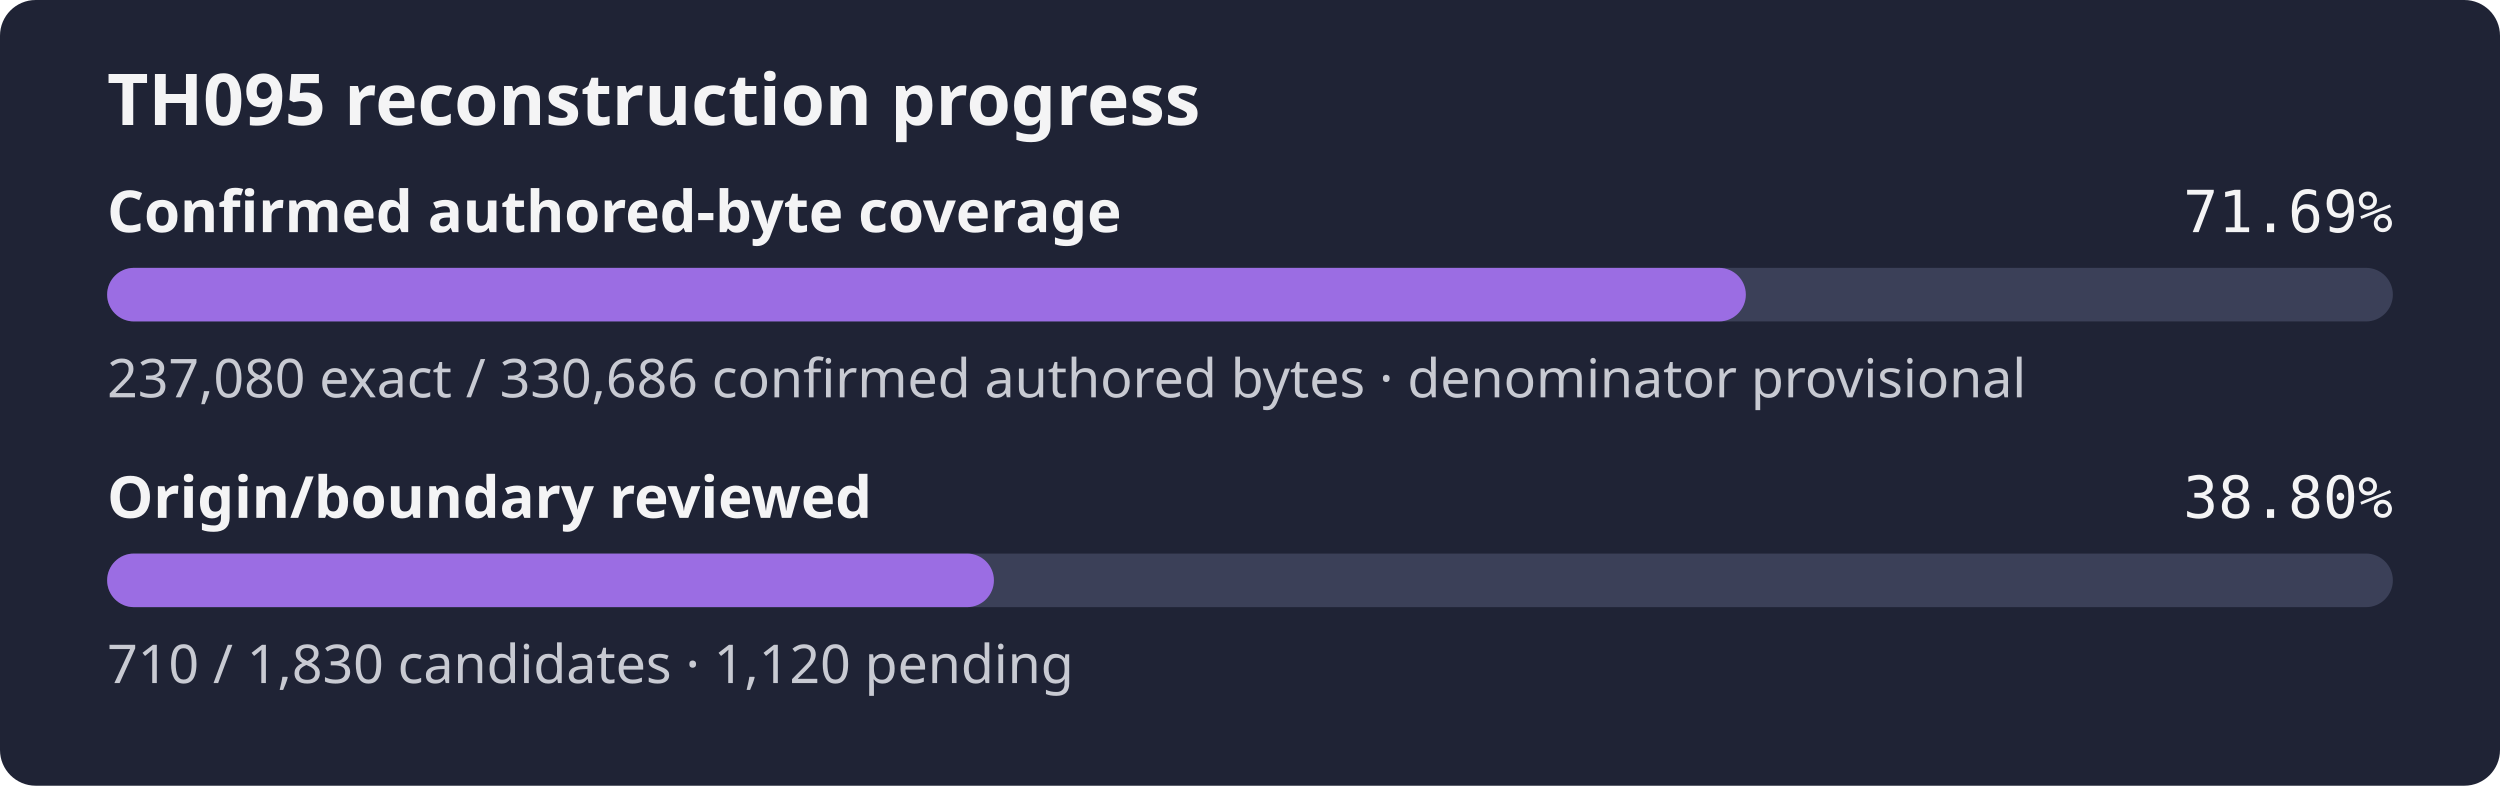
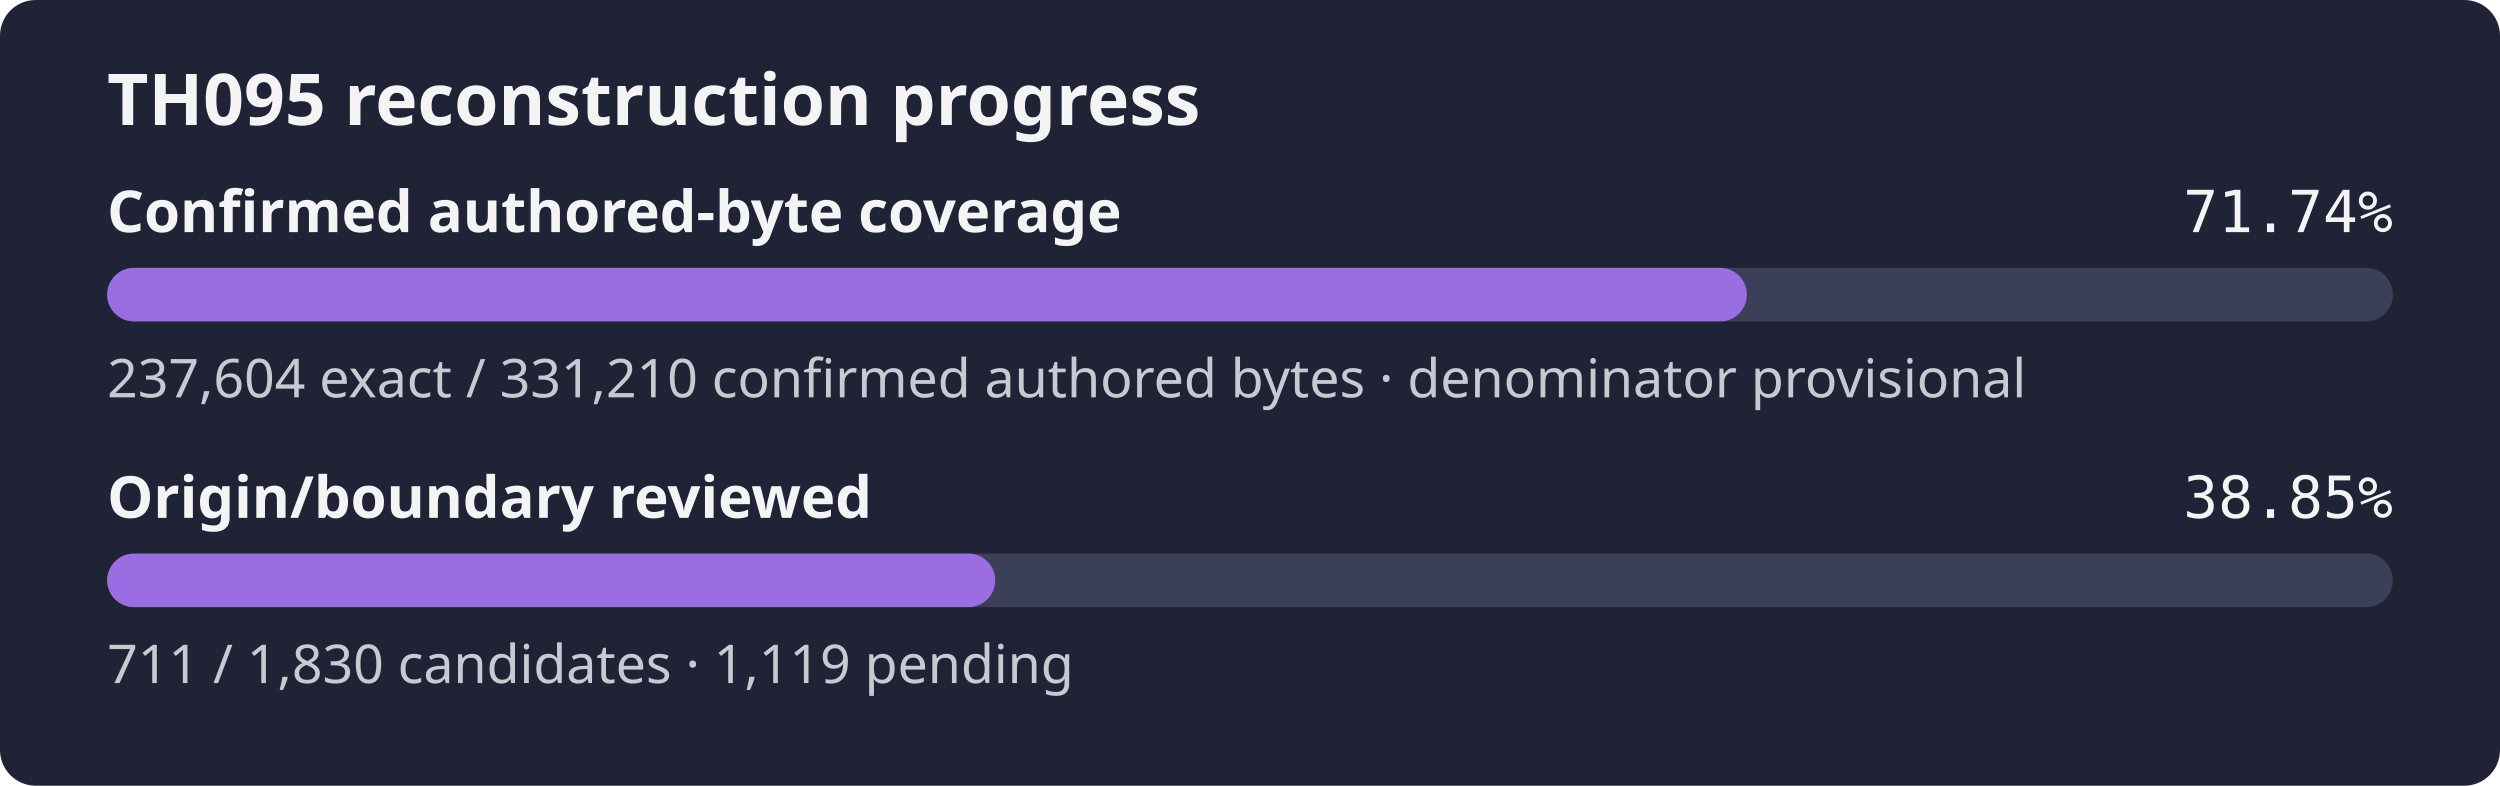
- <svg xmlns="http://www.w3.org/2000/svg" width="560" height="176" role="img" aria-label="TH095 reconstruction progress: 71.69% of the confirmed authored-byte set is exact, origin review 38.80%">
+ <svg xmlns="http://www.w3.org/2000/svg" width="560" height="176" role="img" aria-label="TH095 reconstruction progress: 71.74% of the confirmed authored-byte set is exact, origin review 38.85%">
  <rect width="560" height="176" rx="8" fill="#1f2335" />
  <text x="24" y="28" fill="#f4f4f5" font-family="sans-serif" font-size="16" font-weight="600">TH095 reconstruction progress</text>
  <text x="24" y="52" fill="#f4f4f5" font-family="sans-serif" font-size="13" font-weight="600">Confirmed authored-byte coverage</text>
-   <text x="536" y="52" fill="#f4f4f5" text-anchor="end" font-family="monospace" font-size="13">71.69%</text>
+   <text x="536" y="52" fill="#f4f4f5" text-anchor="end" font-family="monospace" font-size="13">71.74%</text>
  <rect x="24" y="60" width="512" height="12" rx="6" fill="#3b4058" />
-   <rect x="24" y="60" width="367.07" height="12" rx="6" fill="#9b6de3" />
-   <text x="24" y="89" fill="#c8cad2" font-family="sans-serif" font-size="12">237,080 exact / 330,686 confirmed authored bytes · denominator provisional</text>
+   <rect x="24" y="60" width="367.30" height="12" rx="6" fill="#9b6de3" />
+   <text x="24" y="89" fill="#c8cad2" font-family="sans-serif" font-size="12">237,604 exact / 331,210 confirmed authored bytes · denominator provisional</text>
  <text x="24" y="116" fill="#f4f4f5" font-family="sans-serif" font-size="13" font-weight="600">Origin/boundary reviewed</text>
-   <text x="536" y="116" fill="#f4f4f5" text-anchor="end" font-family="monospace" font-size="13">38.80%</text>
+   <text x="536" y="116" fill="#f4f4f5" text-anchor="end" font-family="monospace" font-size="13">38.85%</text>
  <rect x="24" y="124" width="512" height="12" rx="6" fill="#3b4058" />
-   <rect x="24" y="124" width="198.64" height="12" rx="6" fill="#9b6de3" />
-   <text x="24" y="153" fill="#c8cad2" font-family="sans-serif" font-size="12">710 / 1,830 candidates · 1,120 pending</text>
+   <rect x="24" y="124" width="198.92" height="12" rx="6" fill="#9b6de3" />
+   <text x="24" y="153" fill="#c8cad2" font-family="sans-serif" font-size="12">711 / 1,830 candidates · 1,119 pending</text>
</svg>
